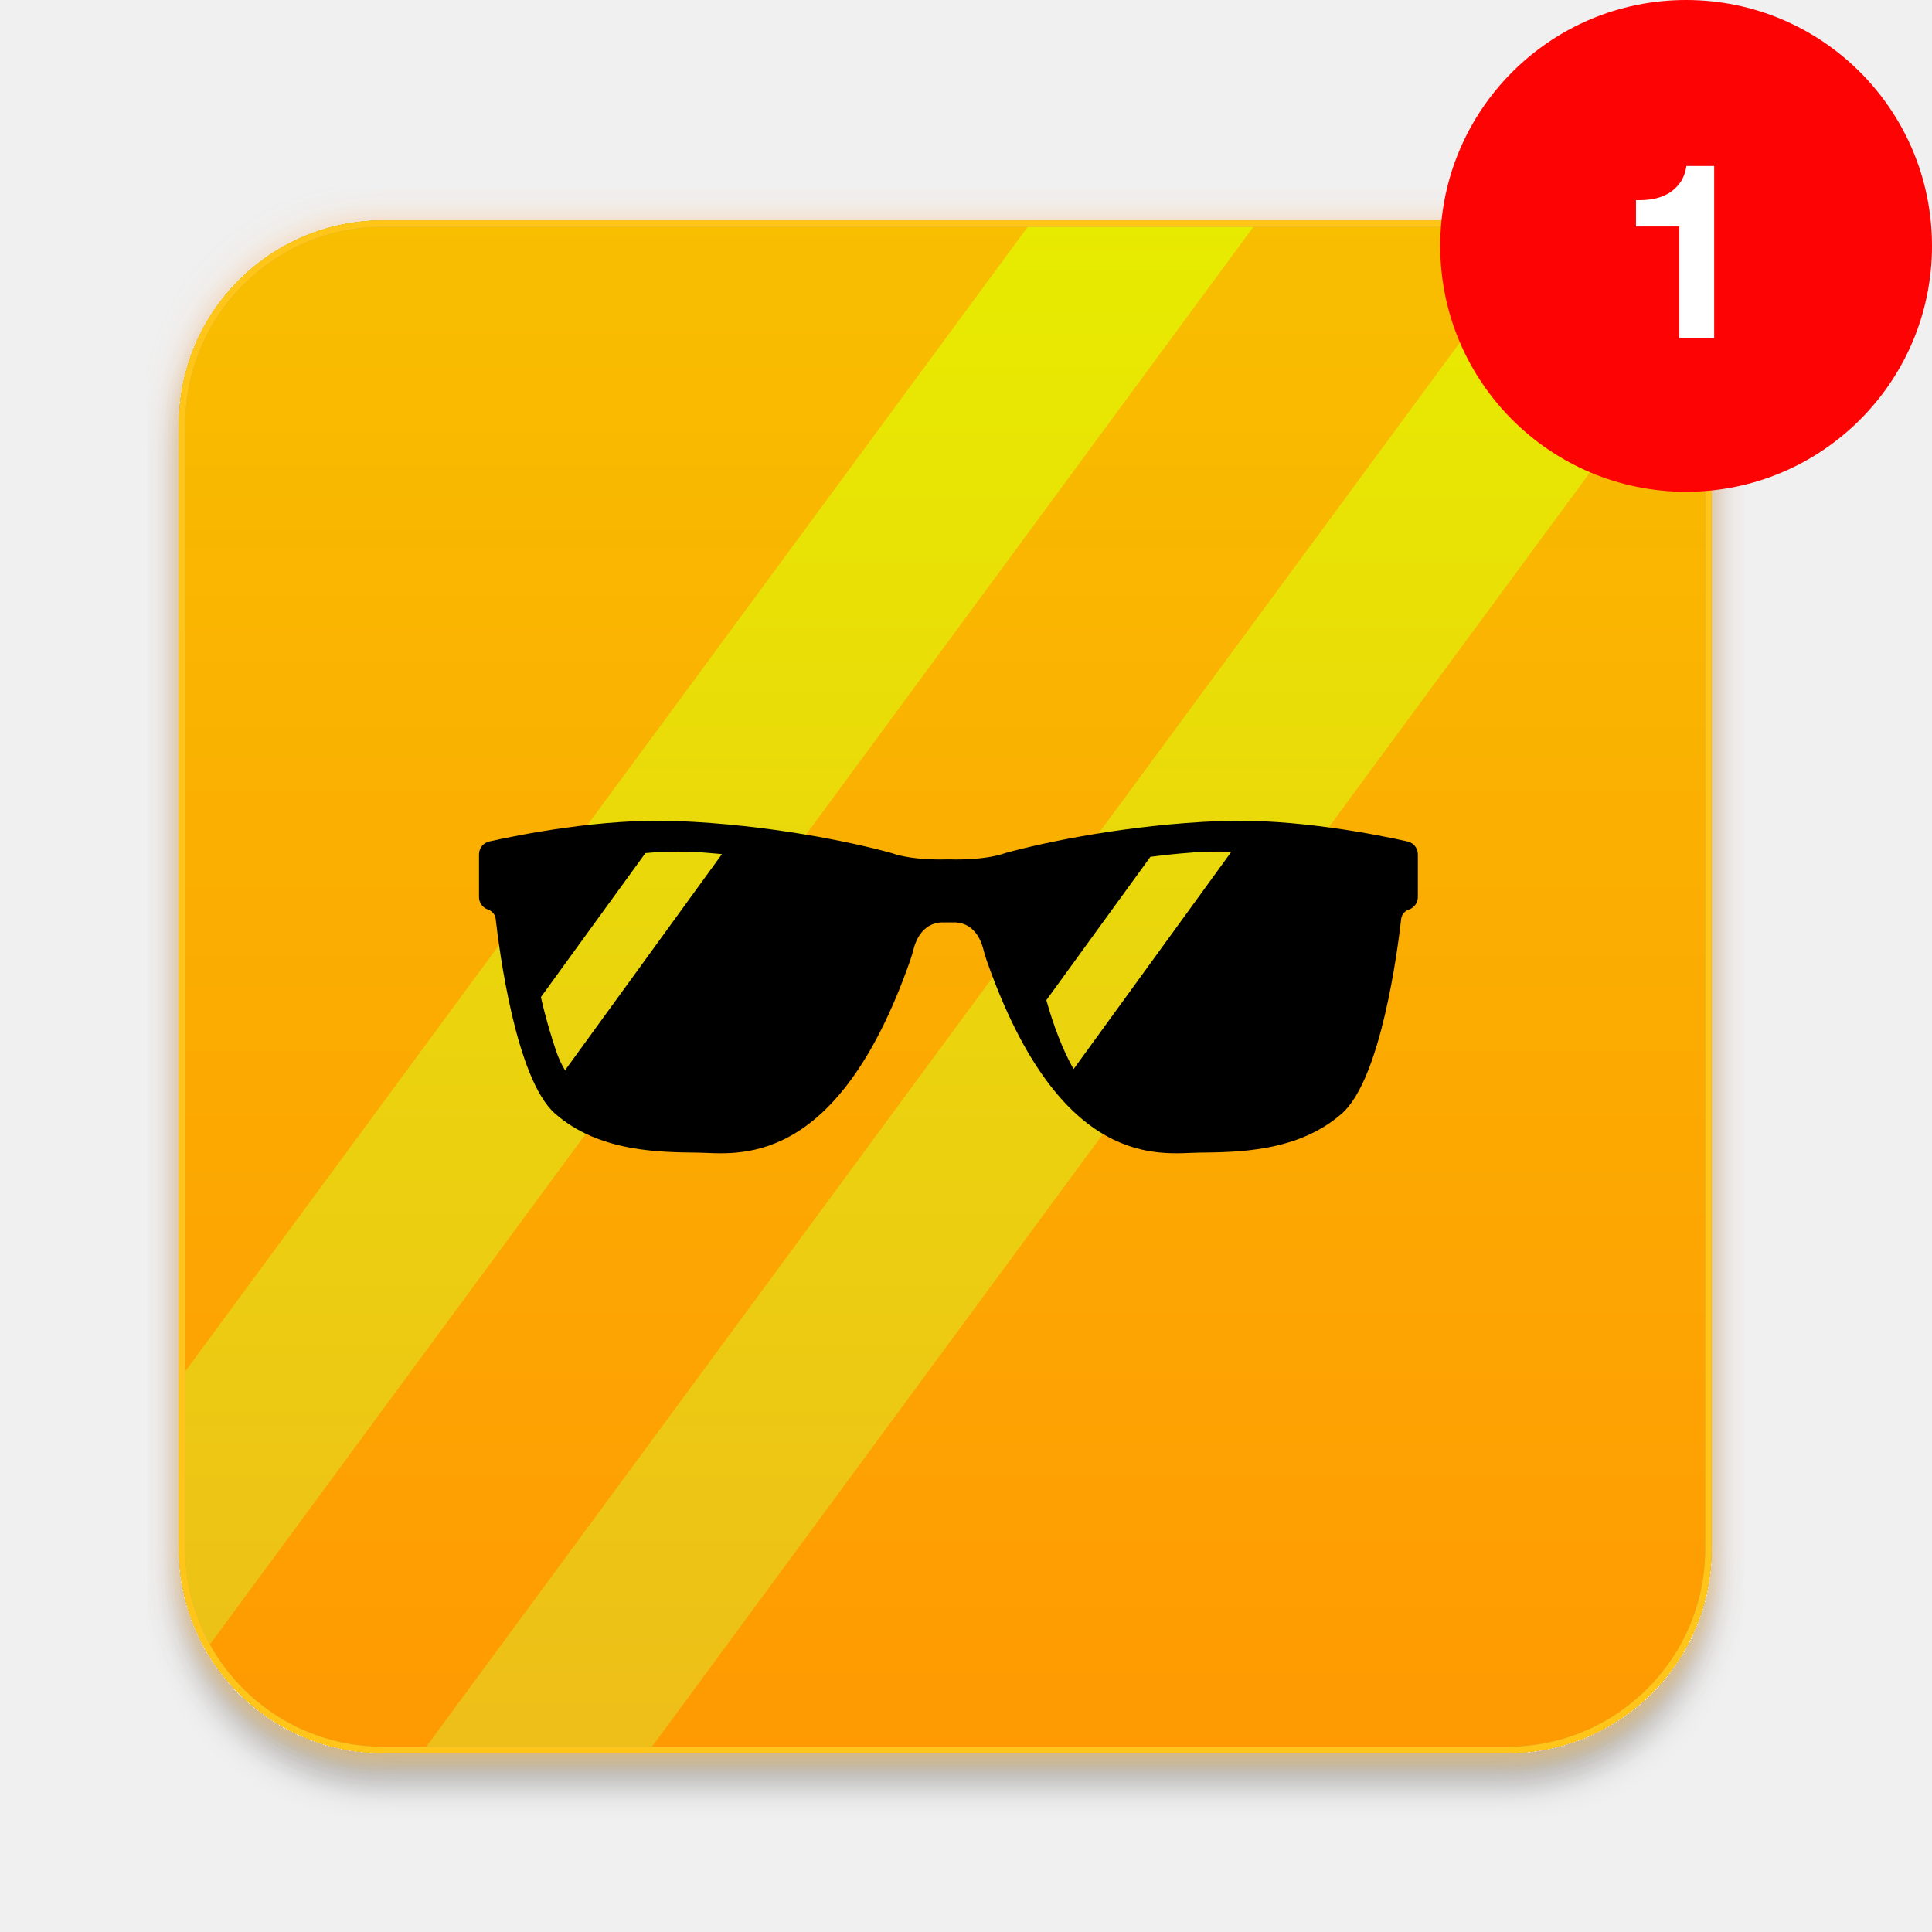
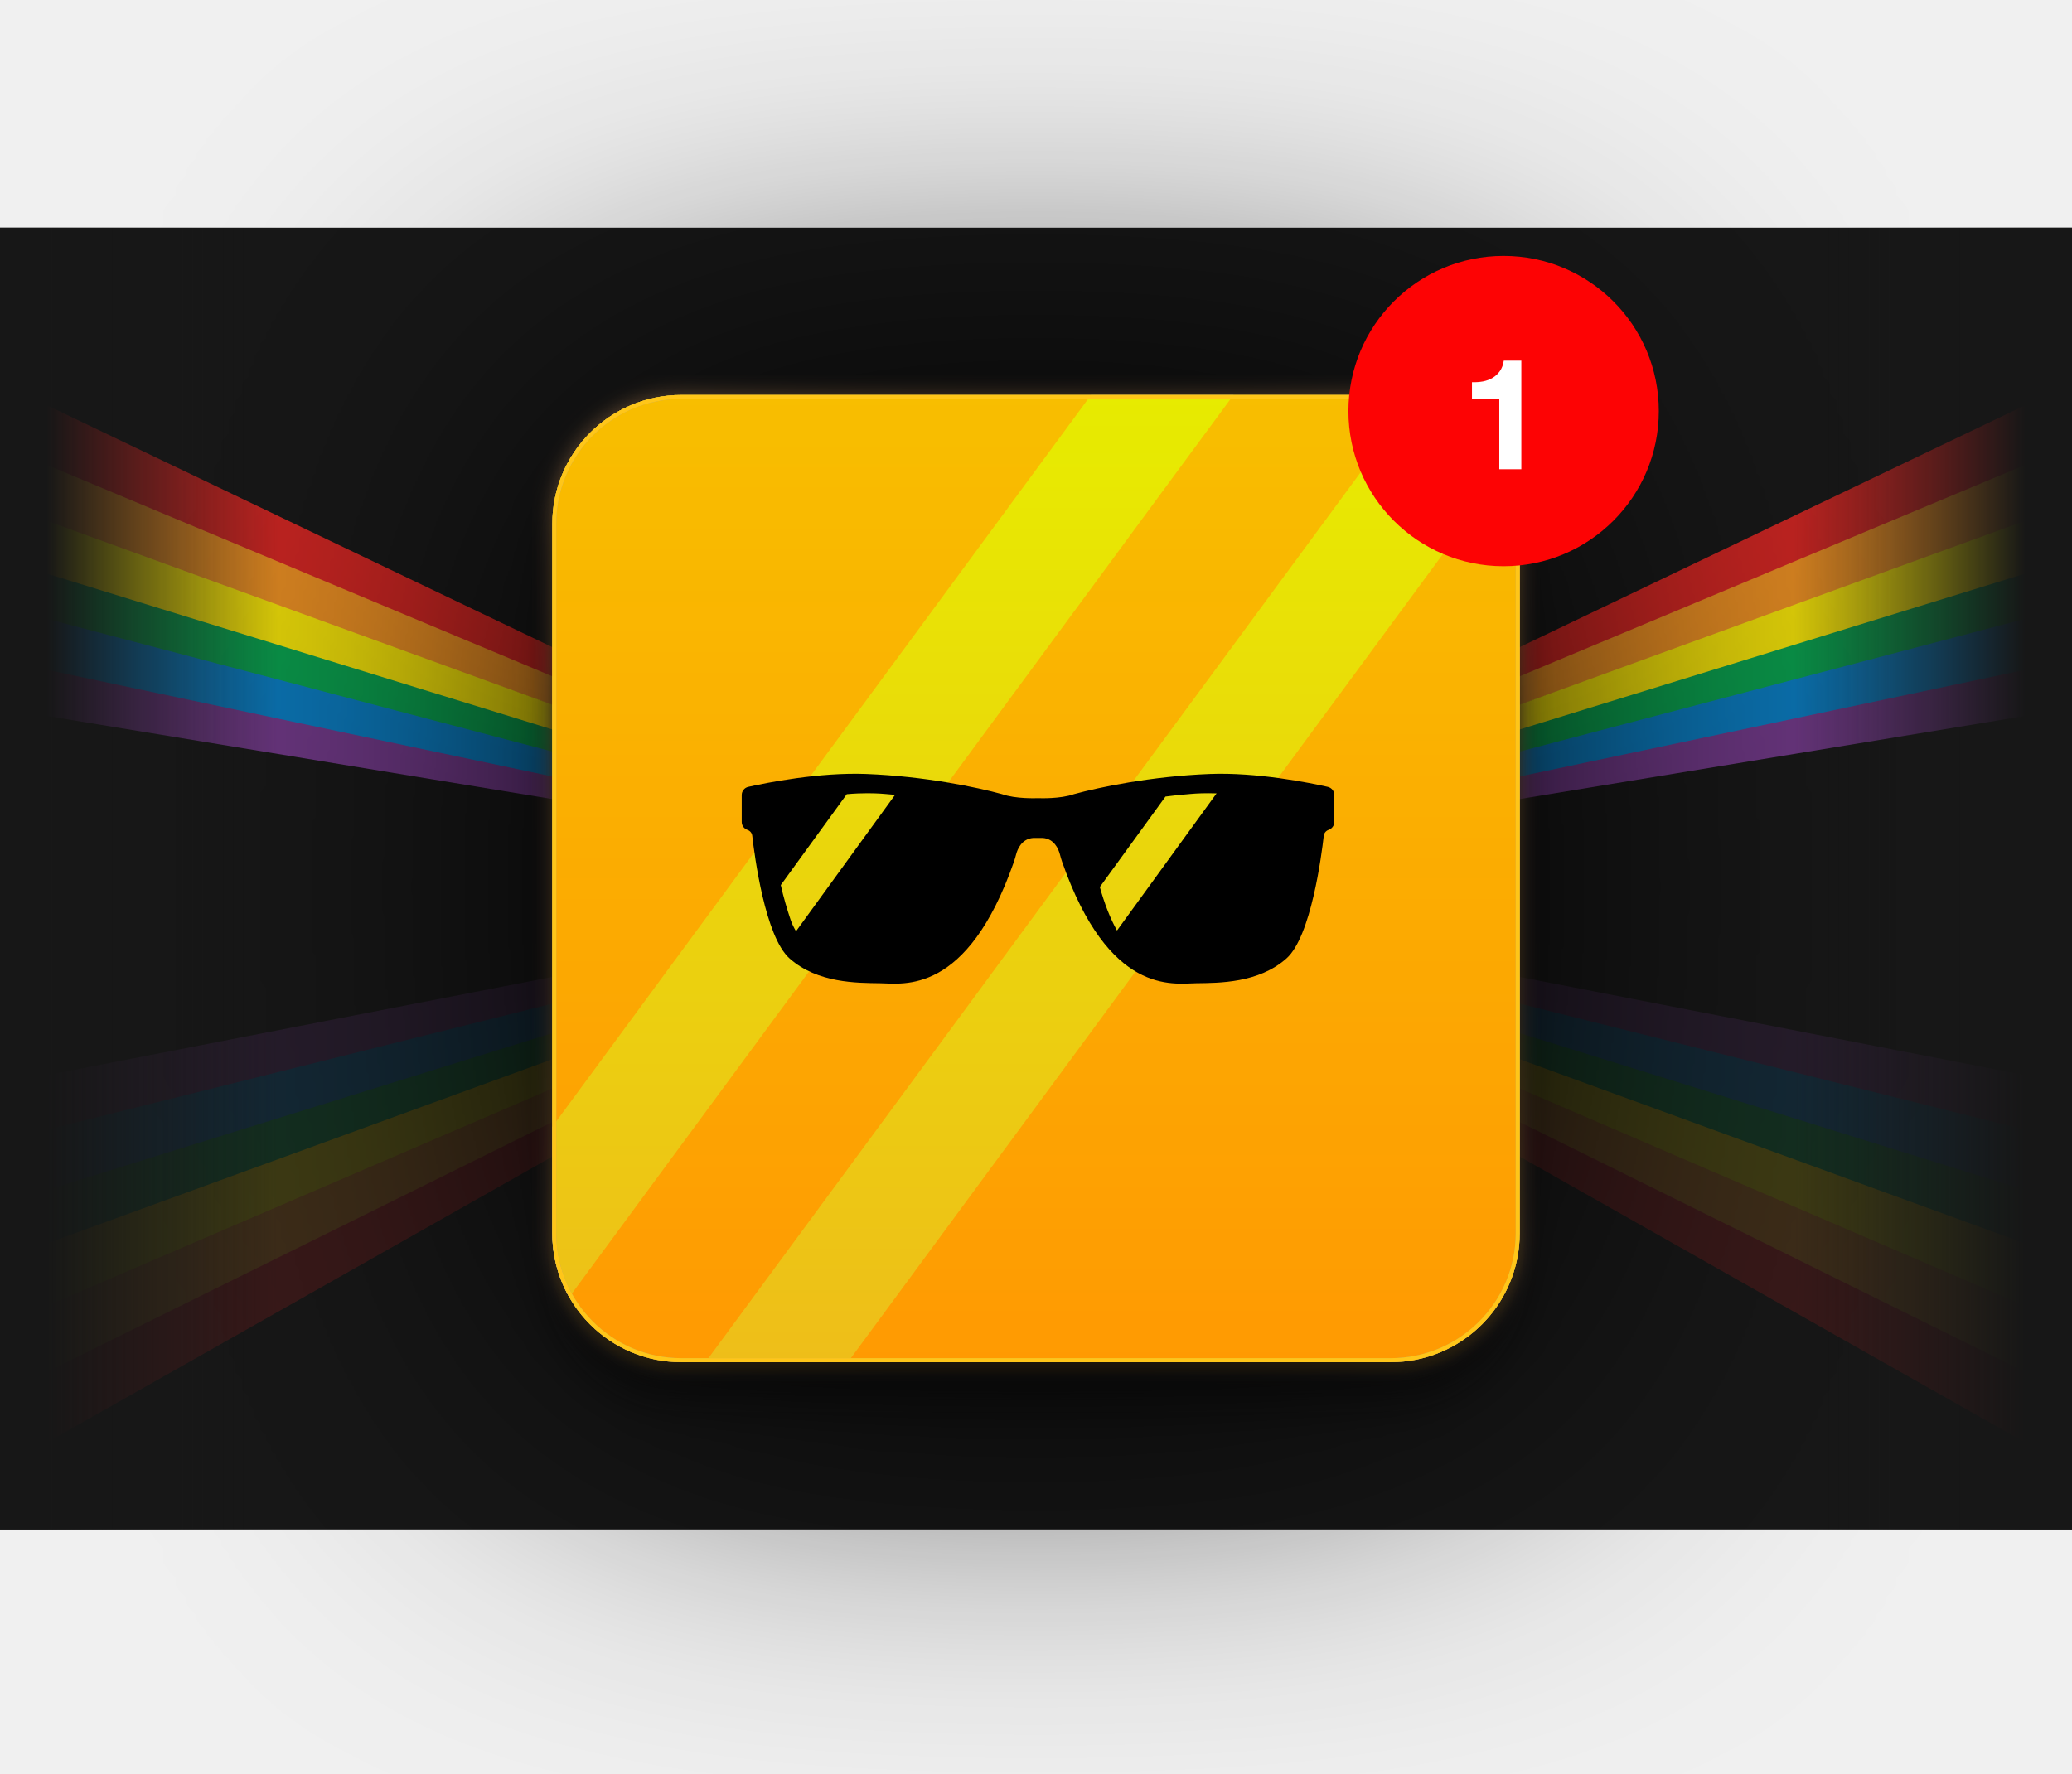
- <svg xmlns="http://www.w3.org/2000/svg" width="605" height="605" viewBox="0 0 605 605" fill="none">
-   <g filter="url(#filter0_ddd_136_2)">
-     <rect x="56" y="69" width="480" height="480" rx="64" fill="#FFC619" />
+ <svg xmlns="http://www.w3.org/2000/svg" width="1028" height="880" viewBox="0 0 1028 880" fill="none">
+   <rect y="113" width="1028" height="646" fill="#171717" />
+   <path d="M0 217.5L514 436L0 251.5V217.5Z" fill="#DA8521" />
+   <path d="M0 250L514 437L0 279.5V250Z" fill="#E2D209" />
+   <path d="M0 277.5L514 436L0 302V277.5Z" fill="#0A9449" />
+   <path d="M0 301L514 436L0 329V301Z" fill="#0B73B2" />
+   <path d="M0 327.5L514 436L0 351.5V327.5Z" fill="#6A3680" />
+   <path d="M0 190L514 436L0 221V190Z" fill="#C32421" />
+   <path d="M1028 217.5L514 436L1028 251.5V217.5Z" fill="#DA8521" />
+   <path d="M1028 250L514 437L1028 279.5V250Z" fill="#E2D209" />
+   <path d="M1028 277.5L514 436L1028 302V277.5Z" fill="#0A9449" />
+   <path d="M1028 301L514 436L1028 329V301Z" fill="#0B73B2" />
+   <path d="M1028 327.5L514 436L1028 351.5V327.5Z" fill="#6A3680" />
+   <path d="M1028 190L514 436L1028 221V190Z" fill="#C32421" />
+   <g opacity="0.2">
+     <path d="M0 696.49L514 438.183L0 656.296V696.49Z" fill="#DA8521" />
+     <path d="M0 658.068L514 437L0 623.194V658.068Z" fill="#E2D209" />
+     <path d="M0 625.559L514 438.182L0 596.595V625.559Z" fill="#0A9449" />
+     <path d="M0 597.777L514 438.182L0 564.676V597.777Z" fill="#0B73B2" />
+     <path d="M0 566.449L514 438.182L0 538.077V566.449Z" fill="#6A3680" />
+     <path d="M0 729L514 438.182L0 692.352V729Z" fill="#C32421" />
+     <path d="M1028 696.49L514 438.183L1028 656.296V696.49Z" fill="#DA8521" />
+     <path d="M1028 658.068L514 437L1028 623.194V658.068Z" fill="#E2D209" />
+     <path d="M1028 625.559L514 438.182L1028 596.595V625.559Z" fill="#0A9449" />
+     <path d="M1028 597.777L514 438.182L1028 564.676V597.777Z" fill="#0B73B2" />
+     <path d="M1028 566.449L514 438.182L1028 538.077V566.449Z" fill="#6A3680" />
+     <path d="M1028 729L514 438.182L1028 692.352V729Z" fill="#C32421" />
  </g>
-   <mask id="mask0_136_2" style="mask-type:alpha" maskUnits="userSpaceOnUse" x="56" y="69" width="480" height="480">
-     <rect x="56" y="69" width="480" height="480" rx="64" fill="white" />
+   <rect y="113" width="274" height="646" fill="url(#paint0_linear_1603_213)" />
+   <rect x="1028" y="759" width="274" height="646" transform="rotate(-180 1028 759)" fill="url(#paint1_linear_1603_213)" />
+   <g filter="url(#filter0_ddd_1603_213)">
+     <rect x="274" y="196" width="480" height="480" rx="64" fill="#FFC619" />
+   </g>
+   <mask id="mask0_1603_213" style="mask-type:alpha" maskUnits="userSpaceOnUse" x="274" y="196" width="480" height="480">
+     <rect x="274" y="196" width="480" height="480" rx="64" fill="white" />
  </mask>
-   <g mask="url(#mask0_136_2)">
-     <path d="M40.667 549L394 69H323.333L-30 549H40.667Z" fill="#EEF5FC" />
-     <path d="M202.667 549L556 69H485.333L132 549H202.667Z" fill="#EEF5FC" />
+   <g mask="url(#mask0_1603_213)">
+     <path d="M258.667 676L612 196H541.333L188 676H258.667Z" fill="#EEF5FC" />
+     <path d="M420.667 676L774 196H703.333L350 676H420.667Z" fill="#EEF5FC" />
  </g>
-   <path d="M440.773 263.504C431.78 261.484 405.557 256.178 382.073 257.109C353.184 258.254 327.297 263.688 314.853 267.119C308.131 269.55 297.595 269.122 297.595 269.122H296.404C296.404 269.122 285.868 269.55 279.146 267.119C266.704 263.686 240.817 258.251 211.926 257.109C188.44 256.177 162.217 261.486 153.226 263.504C151.33 263.929 150 265.605 150 267.549V280.901C150 282.597 151.034 284.122 152.607 284.753L153.032 284.924C154.239 285.406 155.081 286.492 155.227 287.783C156.315 297.415 161.549 337.831 173.743 348.645C187.616 360.945 207.192 360.786 218.65 360.945C230.106 361.102 261.828 367.089 285.072 300.613C285.495 299.402 285.832 298.143 286.165 296.905C286.841 294.385 288.908 289.29 294.593 288.859H299.407C305.092 289.287 307.157 294.382 307.835 296.905C308.168 298.143 308.505 299.402 308.928 300.613C332.174 367.088 363.895 361.102 375.35 360.945C386.81 360.788 406.384 360.945 420.257 348.645C432.451 337.836 437.682 297.418 438.773 287.783C438.919 286.492 439.761 285.406 440.968 284.924L441.393 284.753C442.969 284.122 444 282.597 444 280.901V267.549C443.995 265.605 442.664 263.929 440.767 263.504H440.773ZM176.939 335.153C175.808 333.286 174.868 331.278 174.155 329.15C172.55 324.364 170.761 318.423 169.381 312.233L202.114 267.143C205.879 266.793 209.401 266.672 212.347 266.672C217.415 266.672 220.807 267.004 220.911 267.016L220.957 267.018C222.73 267.15 224.429 267.3 226.081 267.462L176.939 335.153ZM336.184 334.789C332.764 328.71 329.889 321.171 327.665 313.189L360.234 268.327C364.065 267.815 368.215 267.355 372.823 267.011L372.871 267.009C372.976 266.997 376.366 266.665 381.433 266.665C382.715 266.665 384.112 266.688 385.585 266.742L336.184 334.789Z" fill="black" />
-   <g style="mix-blend-mode:multiply">
-     <rect x="56" y="69" width="480" height="480" rx="64" fill="url(#paint0_linear_136_2)" />
+   <path d="M658.773 390.504C649.78 388.484 623.557 383.178 600.073 384.109C571.184 385.254 545.297 390.688 532.853 394.119C526.131 396.55 515.595 396.122 515.595 396.122H514.404C514.404 396.122 503.868 396.55 497.146 394.119C484.704 390.686 458.817 385.251 429.926 384.109C406.44 383.177 380.217 388.486 371.226 390.504C369.33 390.929 368 392.605 368 394.549V407.901C368 409.597 369.034 411.122 370.607 411.753L371.032 411.924C372.239 412.406 373.081 413.492 373.227 414.783C374.315 424.415 379.549 464.831 391.743 475.645C405.616 487.945 425.192 487.786 436.65 487.945C448.106 488.102 479.828 494.089 503.072 427.613C503.495 426.402 503.832 425.143 504.165 423.905C504.841 421.385 506.908 416.29 512.593 415.859H517.407C523.092 416.287 525.157 421.382 525.835 423.905C526.168 425.143 526.505 426.402 526.928 427.613C550.174 494.088 581.895 488.102 593.35 487.945C604.81 487.788 624.384 487.945 638.257 475.645C650.451 464.836 655.682 424.418 656.773 414.783C656.919 413.492 657.761 412.406 658.968 411.924L659.393 411.753C660.969 411.122 662 409.597 662 407.901V394.549C661.995 392.605 660.664 390.929 658.767 390.504H658.773ZM394.939 462.153C393.808 460.286 392.868 458.278 392.155 456.15C390.55 451.364 388.761 445.423 387.381 439.233L420.114 394.143C423.879 393.793 427.401 393.672 430.347 393.672C435.415 393.672 438.807 394.004 438.911 394.016L438.957 394.018C440.73 394.15 442.429 394.3 444.081 394.462L394.939 462.153ZM554.184 461.789C550.764 455.71 547.889 448.171 545.665 440.189L578.234 395.327C582.065 394.815 586.215 394.355 590.823 394.011L590.871 394.009C590.976 393.997 594.366 393.665 599.433 393.665C600.715 393.665 602.112 393.688 603.585 393.742L554.184 461.789Z" fill="black" />
+   <g style="mix-blend-mode:multiply" filter="url(#filter1_ddd_1603_213)">
+     <rect x="274" y="196" width="480" height="480" rx="64" fill="url(#paint2_linear_1603_213)" />
  </g>
-   <rect x="57" y="70" width="478" height="478" rx="63" stroke="#BAA35E" stroke-width="2" />
-   <rect x="57" y="70" width="478" height="478" rx="63" stroke="#FFC619" stroke-width="2" />
-   <circle cx="528" cy="77" r="77" fill="#FD0304" />
-   <path d="M536.791 105.876V51.976H528.09C527.782 54.029 527.14 55.749 526.165 57.135C525.189 58.521 523.983 59.65 522.546 60.523C521.16 61.344 519.568 61.934 517.772 62.294C516.026 62.602 514.204 62.73 512.305 62.679V70.918H525.857V105.876H536.791Z" fill="white" />
+   <rect x="275" y="197" width="478" height="478" rx="63" stroke="#BAA35E" stroke-width="2" />
+   <rect x="275" y="197" width="478" height="478" rx="63" stroke="#FFC619" stroke-width="2" />
+   <circle cx="746" cy="204" r="77" fill="#FD0304" />
+   <path d="M754.791 232.876V178.976H746.09C745.782 181.029 745.14 182.749 744.165 184.135C743.189 185.521 741.983 186.65 740.546 187.523C739.16 188.344 737.568 188.934 735.772 189.294C734.026 189.602 732.204 189.73 730.305 189.679V197.918H743.857V232.876H754.791Z" fill="white" />
  <defs>
-     <filter id="filter0_ddd_136_2" x="46" y="59" width="500" height="510" filterUnits="userSpaceOnUse" color-interpolation-filters="sRGB">
+     <filter id="filter0_ddd_1603_213" x="264" y="186" width="500" height="510" filterUnits="userSpaceOnUse" color-interpolation-filters="sRGB">
      <feFlood flood-opacity="0" result="BackgroundImageFix" />
      <feColorMatrix in="SourceAlpha" type="matrix" values="0 0 0 0 0 0 0 0 0 0 0 0 0 0 0 0 0 0 127 0" result="hardAlpha" />
      <feOffset dy="10" />
      <feGaussianBlur stdDeviation="5" />
      <feComposite in2="hardAlpha" operator="out" />
      <feColorMatrix type="matrix" values="0 0 0 0 0.133 0 0 0 0 0.133 0 0 0 0 0.133 0 0 0 0.3 0" />
-       <feBlend mode="normal" in2="BackgroundImageFix" result="effect1_dropShadow_136_2" />
+       <feBlend mode="normal" in2="BackgroundImageFix" result="effect1_dropShadow_1603_213" />
      <feColorMatrix in="SourceAlpha" type="matrix" values="0 0 0 0 0 0 0 0 0 0 0 0 0 0 0 0 0 0 127 0" result="hardAlpha" />
      <feOffset dy="4" />
      <feGaussianBlur stdDeviation="2" />
      <feComposite in2="hardAlpha" operator="out" />
      <feColorMatrix type="matrix" values="0 0 0 0 1 0 0 0 0 0.776 0 0 0 0 0.098 0 0 0 0.2 0" />
-       <feBlend mode="normal" in2="effect1_dropShadow_136_2" result="effect2_dropShadow_136_2" />
+       <feBlend mode="normal" in2="effect1_dropShadow_1603_213" result="effect2_dropShadow_1603_213" />
      <feColorMatrix in="SourceAlpha" type="matrix" values="0 0 0 0 0 0 0 0 0 0 0 0 0 0 0 0 0 0 127 0" result="hardAlpha" />
      <feOffset />
      <feGaussianBlur stdDeviation="5" />
      <feComposite in2="hardAlpha" operator="out" />
      <feColorMatrix type="matrix" values="0 0 0 0 1 0 0 0 0 0.727 0 0 0 0 0.475 0 0 0 0.5 0" />
-       <feBlend mode="normal" in2="effect2_dropShadow_136_2" result="effect3_dropShadow_136_2" />
-       <feBlend mode="normal" in="SourceGraphic" in2="effect3_dropShadow_136_2" result="shape" />
+       <feBlend mode="normal" in2="effect2_dropShadow_1603_213" result="effect3_dropShadow_1603_213" />
+       <feBlend mode="normal" in="SourceGraphic" in2="effect3_dropShadow_1603_213" result="shape" />
    </filter>
-     <linearGradient id="paint0_linear_136_2" x1="296" y1="69" x2="296" y2="549" gradientUnits="userSpaceOnUse">
+     <filter id="filter1_ddd_1603_213" x="74" y="0" width="880" height="880" filterUnits="userSpaceOnUse" color-interpolation-filters="sRGB">
+       <feFlood flood-opacity="0" result="BackgroundImageFix" />
+       <feColorMatrix in="SourceAlpha" type="matrix" values="0 0 0 0 0 0 0 0 0 0 0 0 0 0 0 0 0 0 127 0" result="hardAlpha" />
+       <feOffset dy="4" />
+       <feGaussianBlur stdDeviation="100" />
+       <feComposite in2="hardAlpha" operator="out" />
+       <feColorMatrix type="matrix" values="0 0 0 0 0 0 0 0 0 0 0 0 0 0 0 0 0 0 1 0" />
+       <feBlend mode="normal" in2="BackgroundImageFix" result="effect1_dropShadow_1603_213" />
+       <feColorMatrix in="SourceAlpha" type="matrix" values="0 0 0 0 0 0 0 0 0 0 0 0 0 0 0 0 0 0 127 0" result="hardAlpha" />
+       <feOffset dy="20" />
+       <feGaussianBlur stdDeviation="10" />
+       <feComposite in2="hardAlpha" operator="out" />
+       <feColorMatrix type="matrix" values="0 0 0 0 0.133 0 0 0 0 0.133 0 0 0 0 0.133 0 0 0 0.5 0" />
+       <feBlend mode="normal" in2="effect1_dropShadow_1603_213" result="effect2_dropShadow_1603_213" />
+       <feColorMatrix in="SourceAlpha" type="matrix" values="0 0 0 0 0 0 0 0 0 0 0 0 0 0 0 0 0 0 127 0" result="hardAlpha" />
+       <feOffset dy="4" />
+       <feGaussianBlur stdDeviation="2" />
+       <feComposite in2="hardAlpha" operator="out" />
+       <feColorMatrix type="matrix" values="0 0 0 0 0 0 0 0 0 0 0 0 0 0 0 0 0 0 0.25 0" />
+       <feBlend mode="normal" in2="effect2_dropShadow_1603_213" result="effect3_dropShadow_1603_213" />
+       <feBlend mode="normal" in="SourceGraphic" in2="effect3_dropShadow_1603_213" result="shape" />
+     </filter>
+     <linearGradient id="paint0_linear_1603_213" x1="0" y1="436" x2="193.5" y2="436" gradientUnits="userSpaceOnUse">
+       <stop offset="0.12" stop-color="#171717" />
+       <stop offset="0.714" stop-color="#171717" stop-opacity="0" />
+     </linearGradient>
+     <linearGradient id="paint1_linear_1603_213" x1="1028" y1="1082" x2="1221.5" y2="1082" gradientUnits="userSpaceOnUse">
+       <stop offset="0.12" stop-color="#171717" />
+       <stop offset="0.714" stop-color="#171717" stop-opacity="0" />
+     </linearGradient>
+     <linearGradient id="paint2_linear_1603_213" x1="514" y1="196" x2="514" y2="676" gradientUnits="userSpaceOnUse">
      <stop stop-color="#F8F500" />
      <stop offset="1" stop-color="#FFC619" />
    </linearGradient>
  </defs>
</svg>
